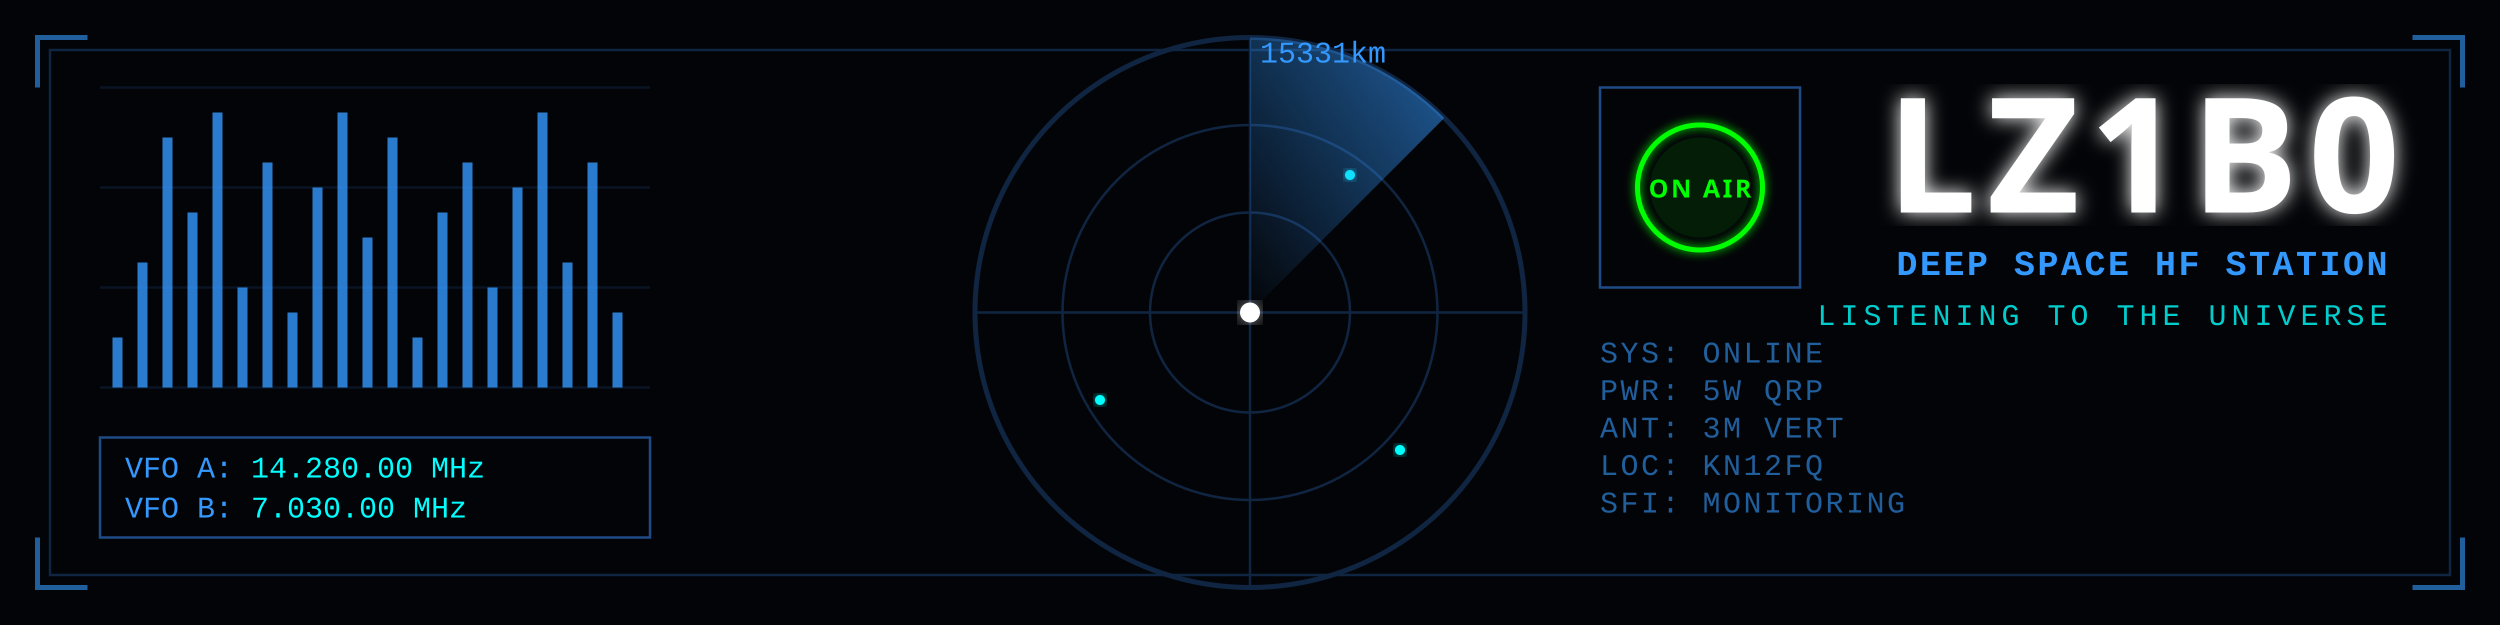
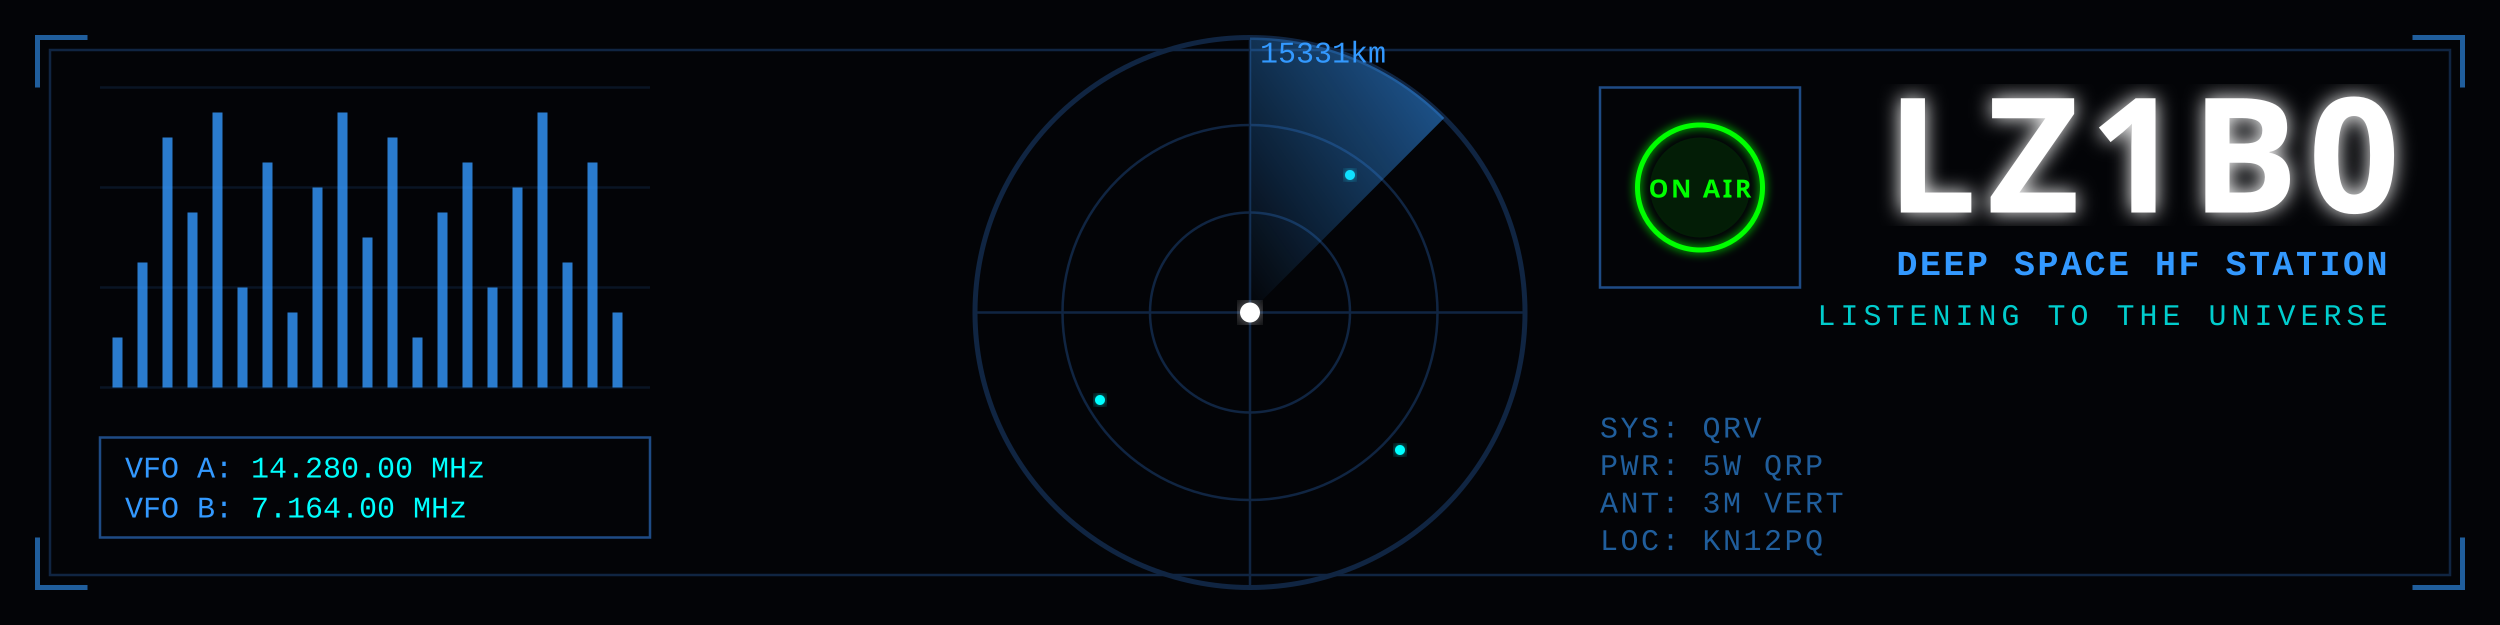
<svg xmlns="http://www.w3.org/2000/svg" viewBox="0 0 1000 250" width="100%" height="100%">
  <defs>
    <filter id="glow">
      <feGaussianBlur stdDeviation="2" result="coloredBlur" />
      <feMerge>
        <feMergeNode in="coloredBlur" />
        <feMergeNode in="SourceGraphic" />
      </feMerge>
    </filter>
    <filter id="glow-heavy">
      <feGaussianBlur stdDeviation="4" result="coloredBlur" />
      <feMerge>
        <feMergeNode in="coloredBlur" />
        <feMergeNode in="SourceGraphic" />
      </feMerge>
    </filter>
    <linearGradient id="sweepGrad" x1="100%" y1="0%" x2="0%" y2="100%">
      <stop offset="0%" stop-color="#3399ff" stop-opacity="0.6" />
      <stop offset="100%" stop-color="#3399ff" stop-opacity="0" />
    </linearGradient>
    <style>
      @keyframes sweep { 0% { transform: rotate(0deg); } 100% { transform: rotate(360deg); } }
      @keyframes blink { 0%, 100% { opacity: 1; } 50% { opacity: 0.1; } }
      @keyframes fadePing { 0% { opacity: 1; r: 1px; } 100% { opacity: 0; r: 8px; } }
      @keyframes bar1 { 0%, 100% { height: 10px; } 50% { height: 70px; } }
      @keyframes bar2 { 0%, 100% { height: 30px; } 50% { height: 110px; } }
      @keyframes bar3 { 0%, 100% { height: 5px; } 50% { height: 50px; } }
      @keyframes bar4 { 0%, 100% { height: 80px; } 50% { height: 20px; } }

      .radar-spin { transform-origin: 500px 125px; animation: sweep 4s infinite linear; }
      .on-air { animation: blink 2s infinite ease-in-out; }
      .ping { fill: none; stroke: #00ffff; stroke-width: 1.5; animation: fadePing 2s infinite ease-out; }
      .p1 { animation-delay: 0.2s; }
      .p2 { animation-delay: 1.5s; }
      .p3 { animation-delay: 2.8s; }

      .spec-bar { fill: #3399ff; opacity: 0.8; }
      .b1 { animation: bar1 1.2s infinite alternate ease-in-out; }
      .b2 { animation: bar2 0.8s infinite alternate ease-in-out; }
      .b3 { animation: bar3 1.5s infinite alternate ease-in-out; }
      .b4 { animation: bar4 0.9s infinite alternate ease-in-out; }
      .b5 { animation: bar1 1.1s infinite alternate-reverse ease-in-out; }
      .b6 { animation: bar2 1.4s infinite alternate-reverse ease-in-out; }
      .b7 { animation: bar4 1.3s infinite alternate ease-in-out; }

      .hud-text { font-family: 'Courier New', monospace; fill: #3399ff; font-size: 12px; }
      .hud-accent { fill: #00ffff; }
      .grid-line { stroke: #102542; stroke-width: 1; opacity: 0.5; }
    </style>
  </defs>
  <rect width="100%" height="100%" fill="#030407" />
  <path d="M 15 35 L 15 15 L 35 15 M 965 15 L 985 15 L 985 35 M 985 215 L 985 235 L 965 235 M 35 235 L 15 235 L 15 215" fill="none" stroke="#3399ff" stroke-width="2" opacity="0.6" />
  <rect x="20" y="20" width="960" height="210" fill="none" stroke="#102542" stroke-width="1" />
  <g transform="translate(40, 35)">
    <line x1="0" y1="0" x2="220" y2="0" class="grid-line" />
    <line x1="0" y1="40" x2="220" y2="40" class="grid-line" />
    <line x1="0" y1="80" x2="220" y2="80" class="grid-line" />
    <line x1="0" y1="120" x2="220" y2="120" class="grid-line" />
    <g transform="scale(1, -1) translate(0, -120)">
      <rect x="5" y="0" width="4" height="20" class="spec-bar b1" />
      <rect x="15" y="0" width="4" height="50" class="spec-bar b3" />
      <rect x="25" y="0" width="4" height="100" class="spec-bar b2" />
      <rect x="35" y="0" width="4" height="70" class="spec-bar b4" />
      <rect x="45" y="0" width="4" height="110" class="spec-bar b6" />
      <rect x="55" y="0" width="4" height="40" class="spec-bar b1" />
      <rect x="65" y="0" width="4" height="90" class="spec-bar b2" />
      <rect x="75" y="0" width="4" height="30" class="spec-bar b3" />
      <rect x="85" y="0" width="4" height="80" class="spec-bar b5" />
      <rect x="95" y="0" width="4" height="110" class="spec-bar b4" />
      <rect x="105" y="0" width="4" height="60" class="spec-bar b7" />
      <rect x="115" y="0" width="4" height="100" class="spec-bar b2" />
      <rect x="125" y="0" width="4" height="20" class="spec-bar b1" />
      <rect x="135" y="0" width="4" height="70" class="spec-bar b5" />
      <rect x="145" y="0" width="4" height="90" class="spec-bar b6" />
      <rect x="155" y="0" width="4" height="40" class="spec-bar b3" />
      <rect x="165" y="0" width="4" height="80" class="spec-bar b7" />
      <rect x="175" y="0" width="4" height="110" class="spec-bar b4" />
      <rect x="185" y="0" width="4" height="50" class="spec-bar b1" />
      <rect x="195" y="0" width="4" height="90" class="spec-bar b2" />
      <rect x="205" y="0" width="4" height="30" class="spec-bar b3" />
    </g>
    <rect x="0" y="140" width="220" height="40" fill="none" stroke="#1e4b85" stroke-width="1" />
    <text x="10" y="156" class="hud-text">VFO A: <tspan class="hud-accent">14.280.00 MHz</tspan>
    </text>
-     <text x="10" y="172" class="hud-text">VFO B: <tspan class="hud-accent"> 7.030.00 MHz</tspan>
+     <text x="10" y="172" class="hud-text">VFO B: <tspan class="hud-accent"> 7.164.00 MHz</tspan>
    </text>
  </g>
  <g transform="translate(0, 0)">
    <circle cx="500" cy="125" r="110" fill="none" stroke="#102542" stroke-width="2" />
    <circle cx="500" cy="125" r="75" fill="none" stroke="#102542" stroke-width="1" />
    <circle cx="500" cy="125" r="40" fill="none" stroke="#102542" stroke-width="1" />
    <line x1="390" y1="125" x2="610" y2="125" stroke="#102542" stroke-width="1" />
    <line x1="500" y1="15" x2="500" y2="235" stroke="#102542" stroke-width="1" />
    <text x="504" y="25" class="hud-text" font-size="9">15331km</text>
    <circle cx="540" cy="70" r="2" fill="#00ffff" filter="url(#glow)" />
    <circle cx="540" cy="70" class="ping p1" />
    <circle cx="440" cy="160" r="2" fill="#00ffff" filter="url(#glow)" />
    <circle cx="440" cy="160" class="ping p2" />
    <circle cx="560" cy="180" r="2" fill="#00ffff" filter="url(#glow)" />
    <circle cx="560" cy="180" class="ping p3" />
    <g class="radar-spin">
      <path d="M 500 125 L 500 15 A 110 110 0 0 1 577.7 47.2 Z" fill="url(#sweepGrad)" />
      <line x1="500" y1="125" x2="500" y2="15" stroke="#00ffff" stroke-width="2" filter="url(#glow)" />
    </g>
    <circle cx="500" cy="125" r="4" fill="#ffffff" filter="url(#glow-heavy)" />
  </g>
  <g transform="translate(640, 35)">
    <rect x="0" y="0" width="80" height="80" fill="none" stroke="#1e4b85" stroke-width="1" />
    <g transform="translate(40, 40)" class="on-air">
      <circle cx="0" cy="0" r="25" fill="none" stroke="#00ff00" stroke-width="2" filter="url(#glow)" />
      <circle cx="0" cy="0" r="20" fill="#00ff00" opacity="0.1" />
      <text x="0" y="4" fill="#00ff00" font-family="'Segoe UI', sans-serif" font-size="10" font-weight="bold" text-anchor="middle" letter-spacing="1">ON AIR</text>
    </g>
    <g transform="translate(320, 50)">
      <text x="0" y="0" fill="#ffffff" font-family="'Segoe UI', Tahoma, sans-serif" font-size="64" font-weight="900" text-anchor="end" letter-spacing="4" filter="url(#glow-heavy)">LZ1B0</text>
      <text x="-5" y="25" fill="#3399ff" font-family="'Courier New', monospace" font-size="14" font-weight="bold" text-anchor="end" letter-spacing="1">DEEP SPACE HF STATION</text>
      <text x="-5" y="45" fill="#00ffff" font-family="'Courier New', monospace" font-size="12" text-anchor="end" letter-spacing="2" opacity="0.8">LISTENING TO THE UNIVERSE</text>
    </g>
-     <text x="0" y="110" class="hud-text" font-size="10" opacity="0.6" letter-spacing="1">
-       <tspan x="0" dy="0">SYS: ONLINE</tspan>
+     <text x="0" y="140" class="hud-text" font-size="10" opacity="0.6" letter-spacing="1">
+       <tspan x="0" dy="0">SYS: QRV</tspan>
      <tspan x="0" dy="15">PWR: 5W QRP</tspan>
      <tspan x="0" dy="15">ANT: 3M VERT</tspan>
-       <tspan x="0" dy="15">LOC: KN12FQ</tspan>
-       <tspan x="0" dy="15">SFI: MONITORING</tspan>
+       <tspan x="0" dy="15">LOC: KN12PQ</tspan>
    </text>
  </g>
</svg>
